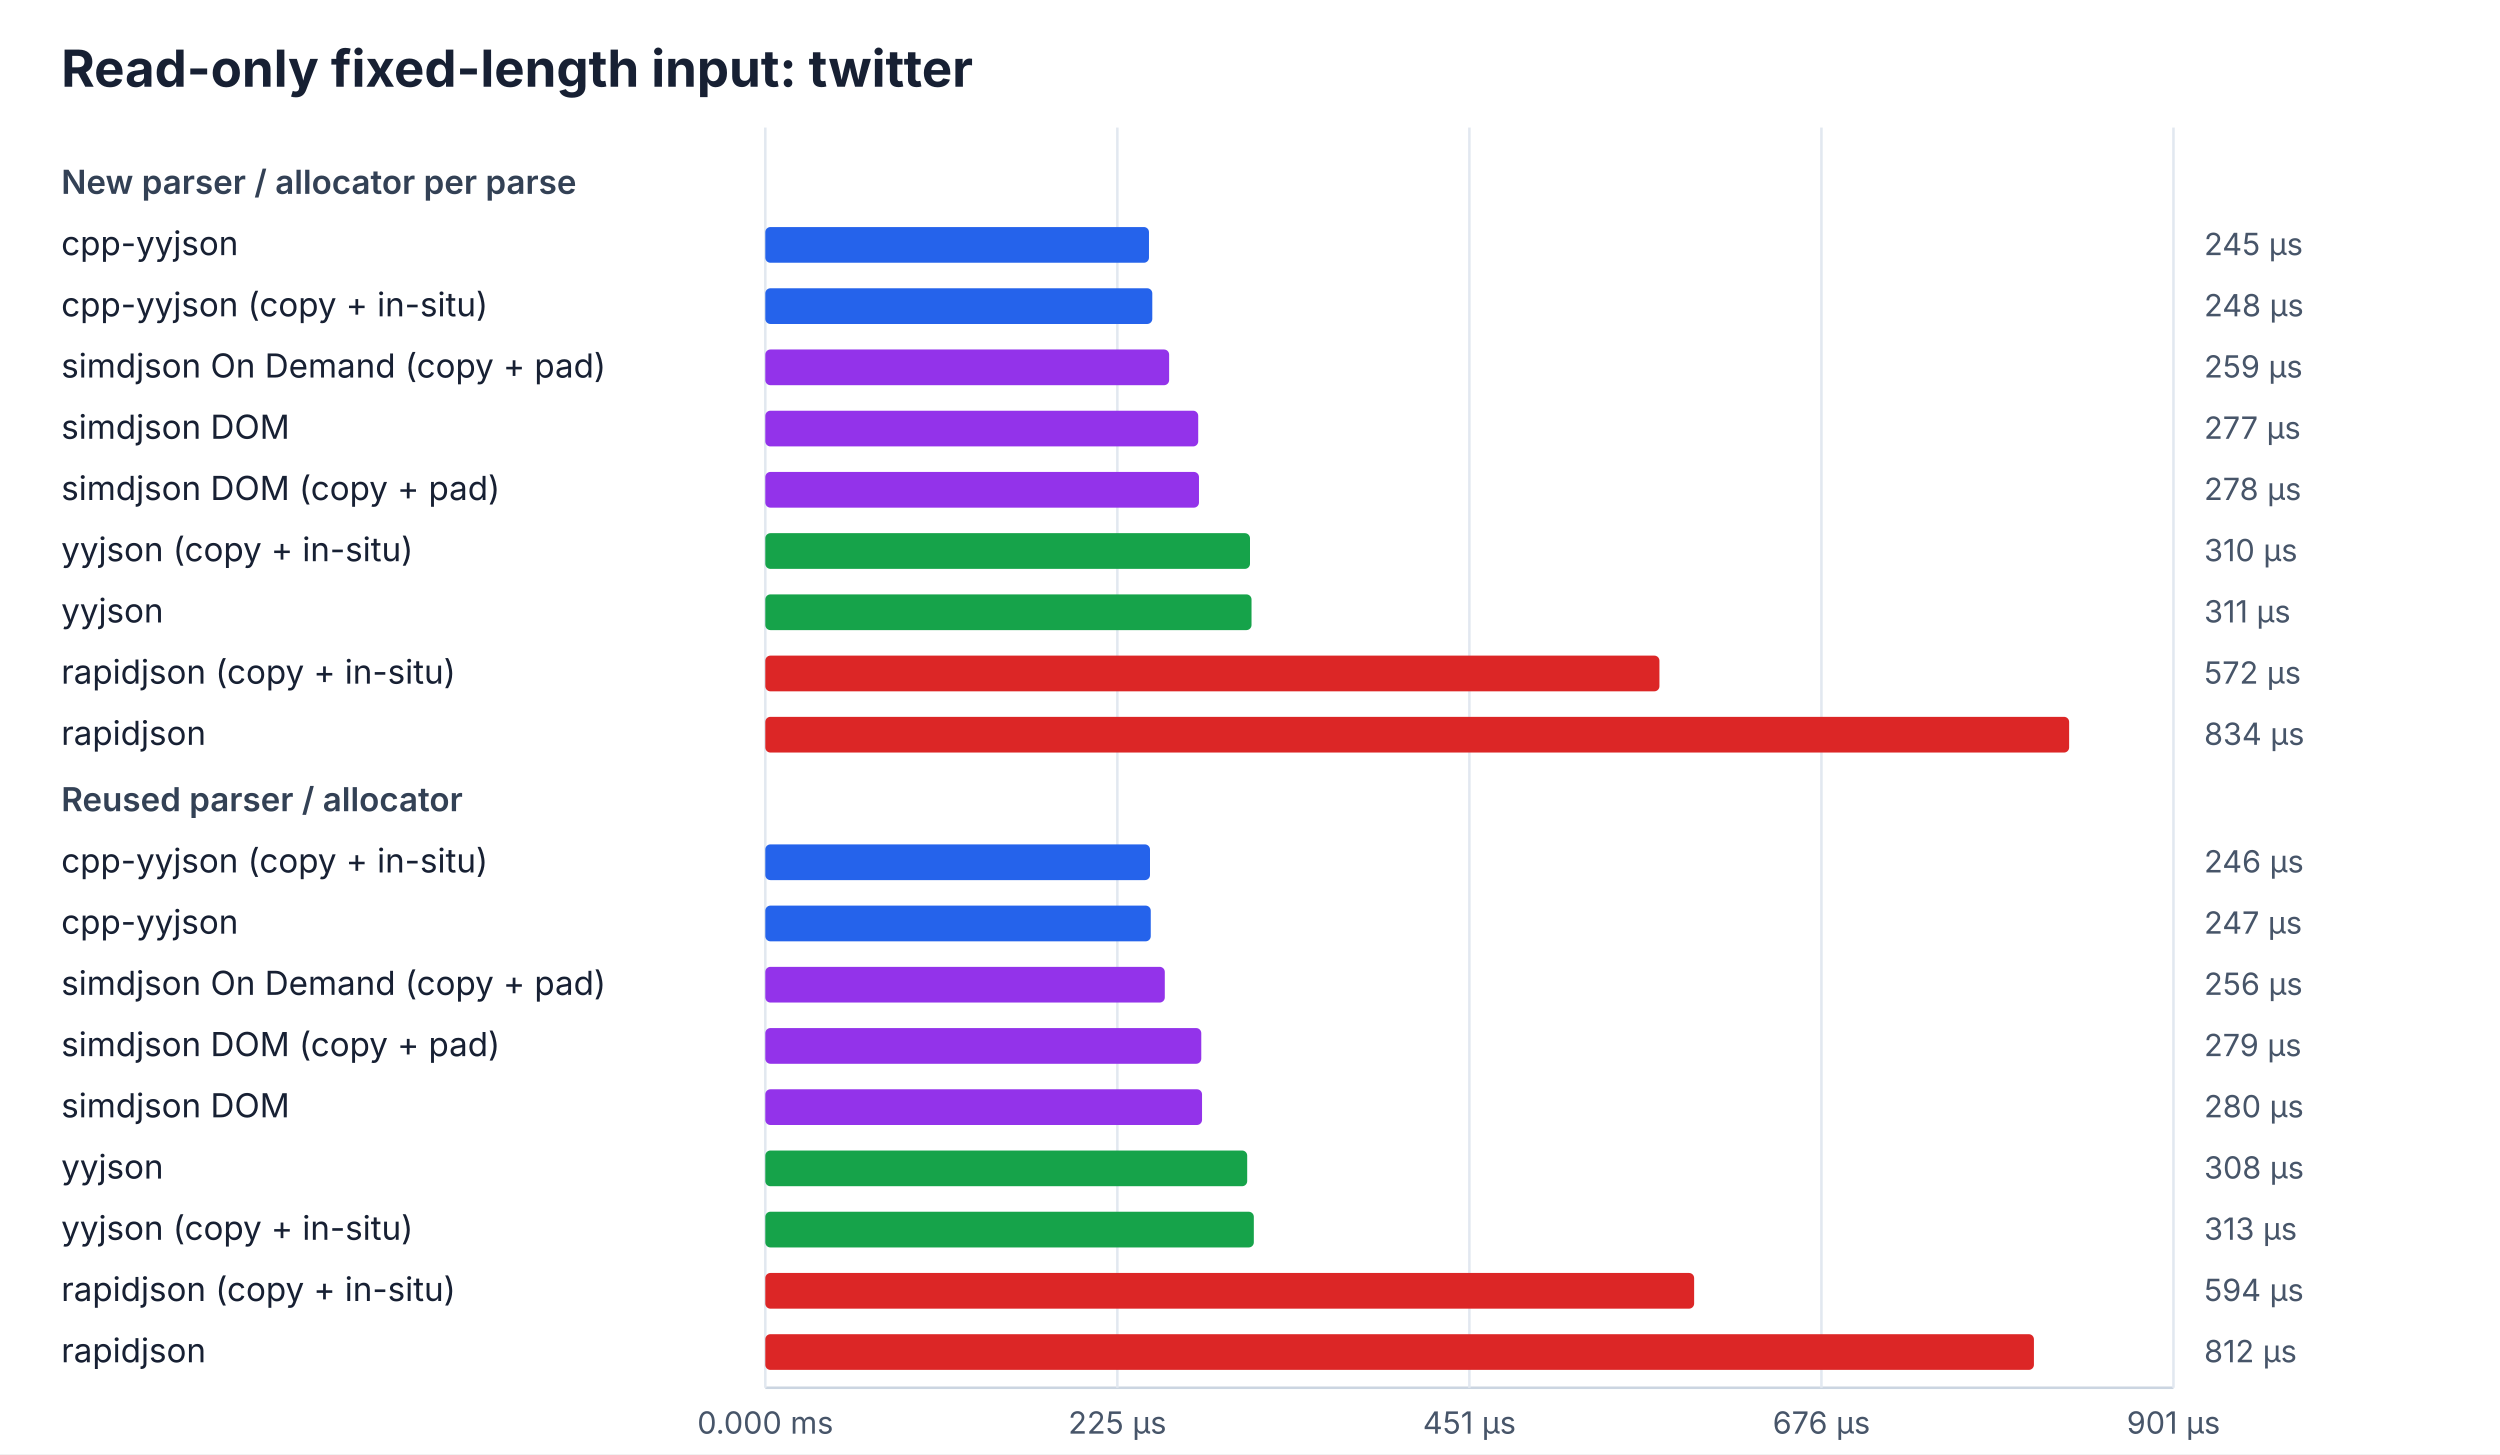
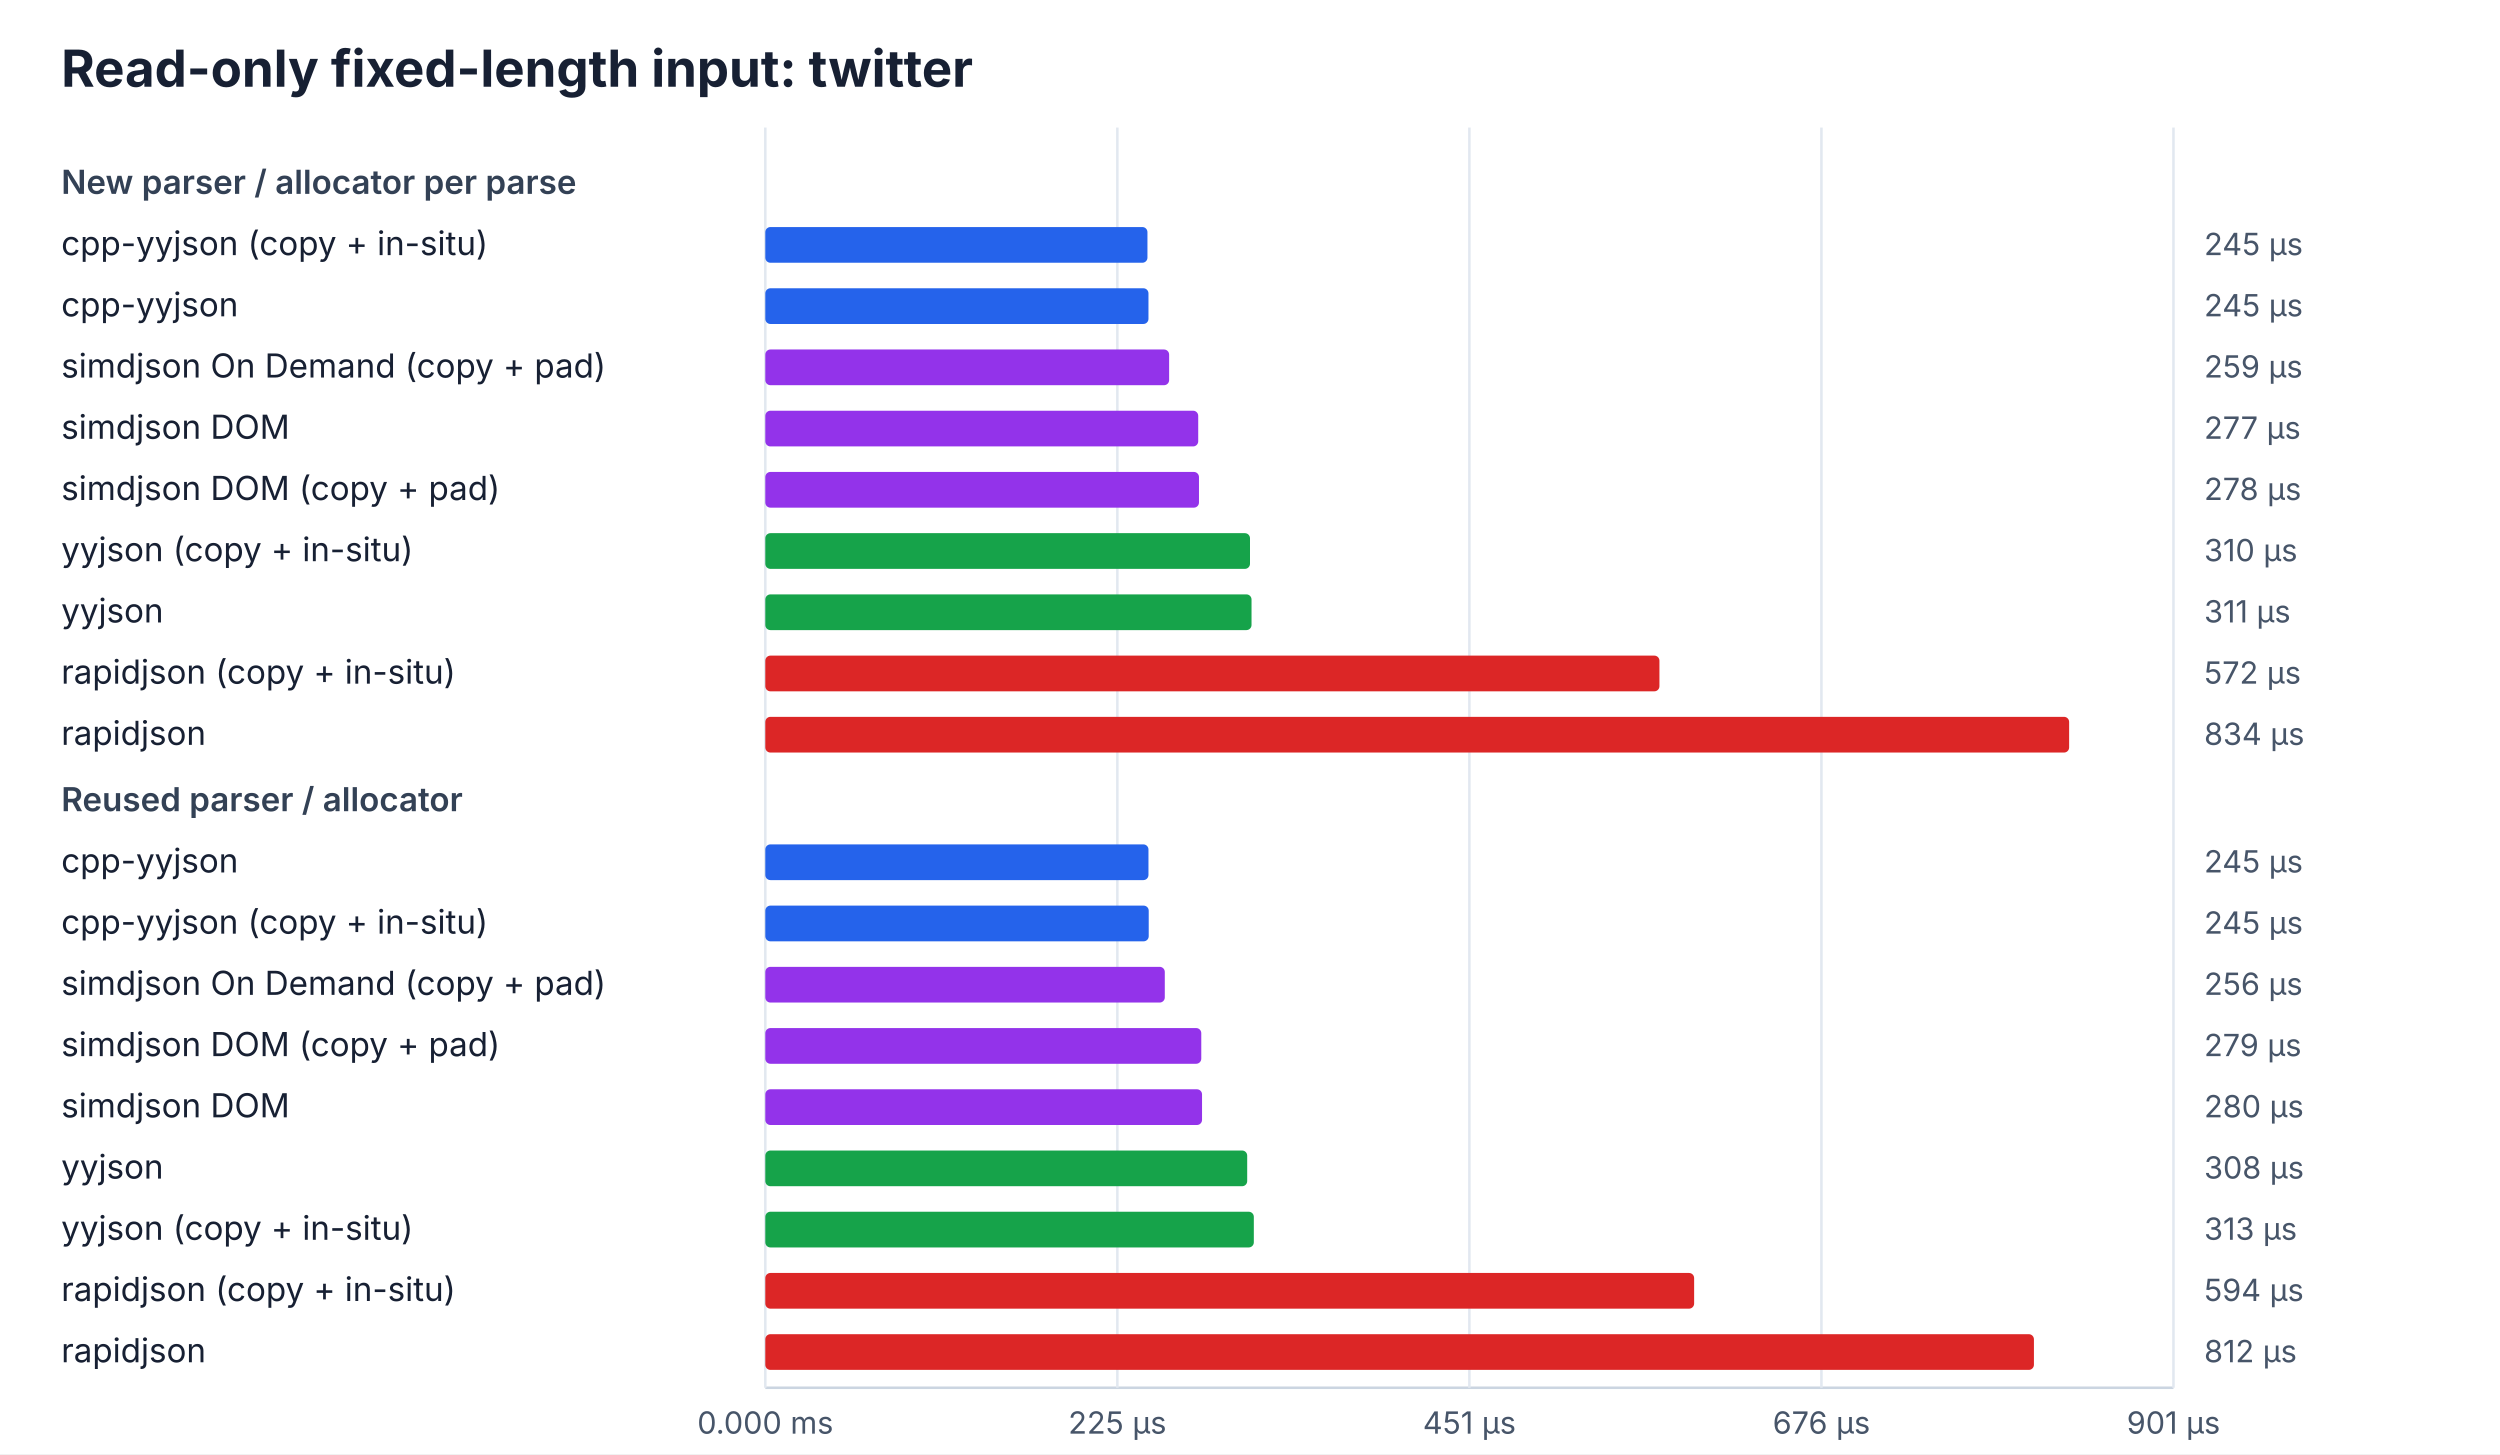
<svg xmlns="http://www.w3.org/2000/svg" width="980" height="570" viewBox="0 0 980 570">
  <rect width="100%" height="100%" fill="#ffffff" />
  <style>text{font-family:ui-sans-serif,system-ui,-apple-system,BlinkMacSystemFont,"Segoe UI",sans-serif;fill:#172033}.title{font-size:20px;font-weight:700}.heading{font-size:13px;font-weight:600;fill:#334155}.label{font-size:13px}.value{font-size:12px;fill:#475569}.axis{stroke:#cbd5e1;stroke-width:1}.grid{stroke:#e2e8f0;stroke-width:1}</style>
  <text x="24" y="34" class="title">Read-only fixed-length input: twitter</text>
  <line x1="300" y1="544" x2="852" y2="544" class="axis" />
  <line x1="300.0" y1="50" x2="300.0" y2="544" class="grid" />
  <text x="300.0" y="562" class="value" text-anchor="middle">0.000 ms</text>
  <line x1="438.0" y1="50" x2="438.0" y2="544" class="grid" />
  <text x="438.0" y="562" class="value" text-anchor="middle">225 µs</text>
  <line x1="576.0" y1="50" x2="576.0" y2="544" class="grid" />
  <text x="576.0" y="562" class="value" text-anchor="middle">451 µs</text>
  <line x1="714.0" y1="50" x2="714.0" y2="544" class="grid" />
  <text x="714.0" y="562" class="value" text-anchor="middle">676 µs</text>
  <line x1="852.0" y1="50" x2="852.0" y2="544" class="grid" />
  <text x="852.0" y="562" class="value" text-anchor="middle">901 µs</text>
  <text x="24" y="76" class="heading">New parser / allocator per parse</text>
-   <text x="24" y="100" class="label">cpp-yyjson</text>
-   <rect x="300" y="89" width="150.4" height="14" rx="2" fill="#2563eb" />
+   <text x="24" y="100" class="label">cpp-yyjson (copy + in-situ)</text>
+   <rect x="300" y="89" width="149.8" height="14" rx="2" fill="#2563eb" />
  <text x="864" y="100" class="value">245 µs</text>
-   <text x="24" y="124" class="label">cpp-yyjson (copy + in-situ)</text>
-   <rect x="300" y="113" width="151.7" height="14" rx="2" fill="#2563eb" />
-   <text x="864" y="124" class="value">248 µs</text>
+   <text x="24" y="124" class="label">cpp-yyjson</text>
+   <rect x="300" y="113" width="150.2" height="14" rx="2" fill="#2563eb" />
+   <text x="864" y="124" class="value">245 µs</text>
  <text x="24" y="148" class="label">simdjson On Demand (copy + pad)</text>
  <rect x="300" y="137" width="158.3" height="14" rx="2" fill="#9333ea" />
  <text x="864" y="148" class="value">259 µs</text>
  <text x="24" y="172" class="label">simdjson DOM</text>
  <rect x="300" y="161" width="169.7" height="14" rx="2" fill="#9333ea" />
  <text x="864" y="172" class="value">277 µs</text>
  <text x="24" y="196" class="label">simdjson DOM (copy + pad)</text>
  <rect x="300" y="185" width="170.0" height="14" rx="2" fill="#9333ea" />
  <text x="864" y="196" class="value">278 µs</text>
  <text x="24" y="220" class="label">yyjson (copy + in-situ)</text>
  <rect x="300" y="209" width="190.0" height="14" rx="2" fill="#16a34a" />
  <text x="864" y="220" class="value">310 µs</text>
  <text x="24" y="244" class="label">yyjson</text>
  <rect x="300" y="233" width="190.6" height="14" rx="2" fill="#16a34a" />
  <text x="864" y="244" class="value">311 µs</text>
  <text x="24" y="268" class="label">rapidjson (copy + in-situ)</text>
  <rect x="300" y="257" width="350.5" height="14" rx="2" fill="#dc2626" />
  <text x="864" y="268" class="value">572 µs</text>
  <text x="24" y="292" class="label">rapidjson</text>
  <rect x="300" y="281" width="511.1" height="14" rx="2" fill="#dc2626" />
  <text x="864" y="292" class="value">834 µs</text>
  <text x="24" y="318" class="heading">Reused parser / allocator</text>
-   <text x="24" y="342" class="label">cpp-yyjson (copy + in-situ)</text>
-   <rect x="300" y="331" width="150.8" height="14" rx="2" fill="#2563eb" />
-   <text x="864" y="342" class="value">246 µs</text>
-   <text x="24" y="366" class="label">cpp-yyjson</text>
-   <rect x="300" y="355" width="151.1" height="14" rx="2" fill="#2563eb" />
-   <text x="864" y="366" class="value">247 µs</text>
+   <text x="24" y="342" class="label">cpp-yyjson</text>
+   <rect x="300" y="331" width="150.2" height="14" rx="2" fill="#2563eb" />
+   <text x="864" y="342" class="value">245 µs</text>
+   <text x="24" y="366" class="label">cpp-yyjson (copy + in-situ)</text>
+   <rect x="300" y="355" width="150.3" height="14" rx="2" fill="#2563eb" />
+   <text x="864" y="366" class="value">245 µs</text>
  <text x="24" y="390" class="label">simdjson On Demand (copy + pad)</text>
  <rect x="300" y="379" width="156.6" height="14" rx="2" fill="#9333ea" />
  <text x="864" y="390" class="value">256 µs</text>
  <text x="24" y="414" class="label">simdjson DOM (copy + pad)</text>
  <rect x="300" y="403" width="170.9" height="14" rx="2" fill="#9333ea" />
  <text x="864" y="414" class="value">279 µs</text>
  <text x="24" y="438" class="label">simdjson DOM</text>
  <rect x="300" y="427" width="171.2" height="14" rx="2" fill="#9333ea" />
  <text x="864" y="438" class="value">280 µs</text>
  <text x="24" y="462" class="label">yyjson</text>
  <rect x="300" y="451" width="188.9" height="14" rx="2" fill="#16a34a" />
  <text x="864" y="462" class="value">308 µs</text>
  <text x="24" y="486" class="label">yyjson (copy + in-situ)</text>
  <rect x="300" y="475" width="191.5" height="14" rx="2" fill="#16a34a" />
  <text x="864" y="486" class="value">313 µs</text>
  <text x="24" y="510" class="label">rapidjson (copy + in-situ)</text>
  <rect x="300" y="499" width="364.1" height="14" rx="2" fill="#dc2626" />
  <text x="864" y="510" class="value">594 µs</text>
  <text x="24" y="534" class="label">rapidjson</text>
  <rect x="300" y="523" width="497.3" height="14" rx="2" fill="#dc2626" />
  <text x="864" y="534" class="value">812 µs</text>
</svg>
